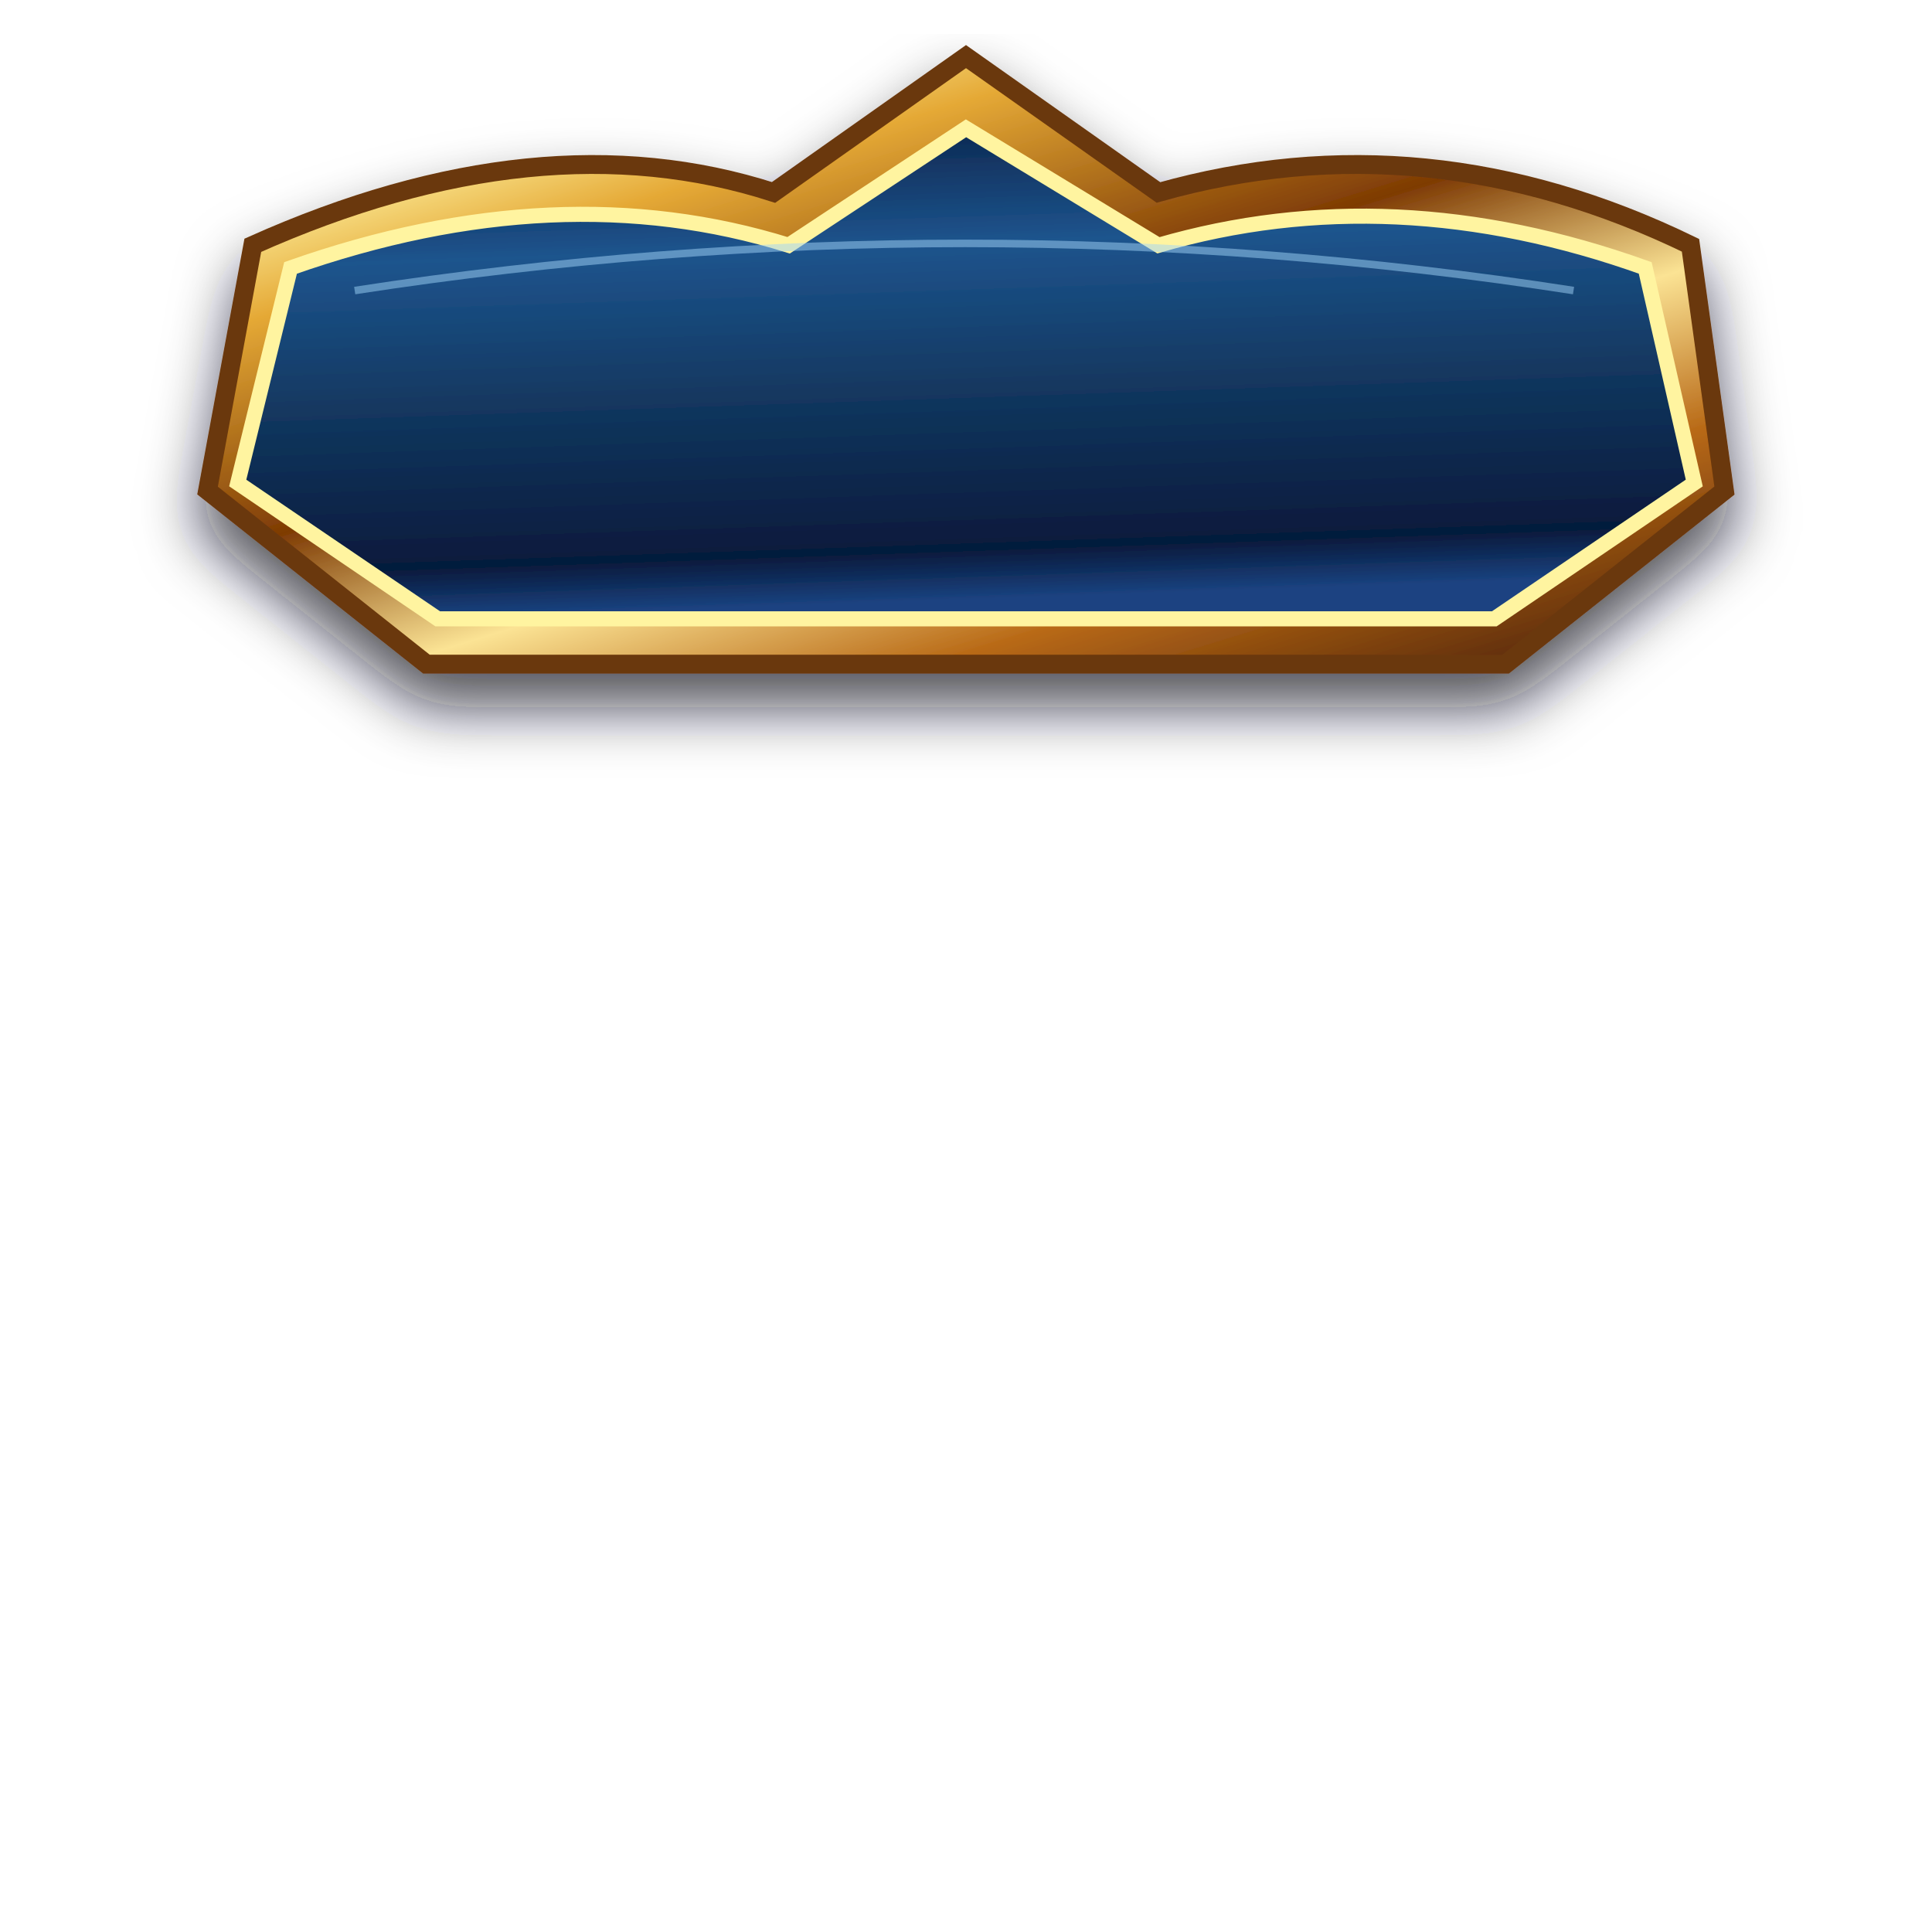
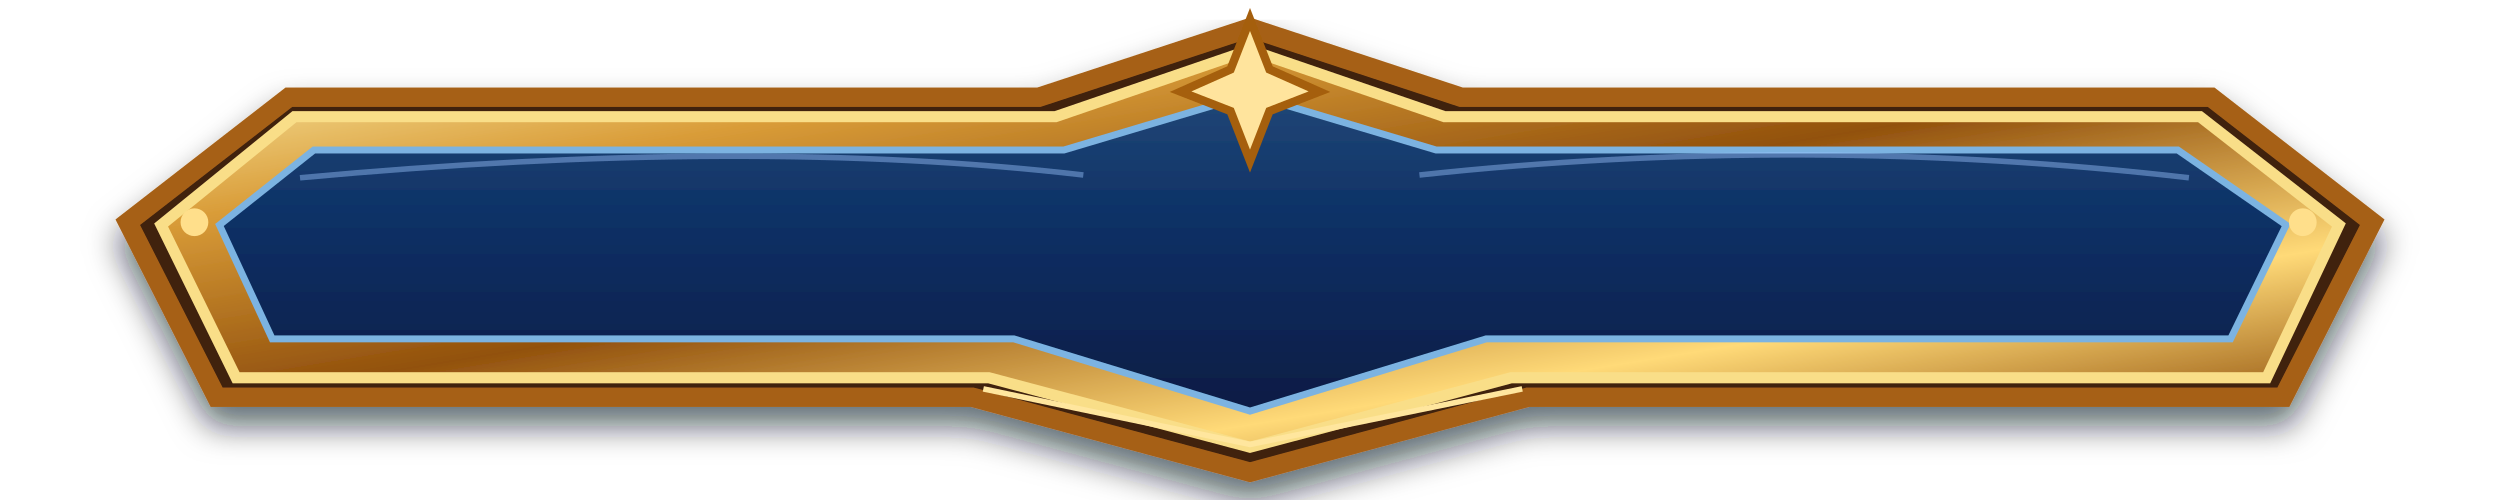
- <svg xmlns="http://www.w3.org/2000/svg" width="512" height="512" viewBox="0 0 512 512">
+ <svg xmlns="http://www.w3.org/2000/svg" width="900" height="180" viewBox="0 0 900 180">
  <defs>
-     <linearGradient id="gold" x1=".1" y1="0" x2=".87" y2="1">
-       <stop stop-color="#8c4b08" />
-       <stop offset=".11" stop-color="#fff5a6" />
-       <stop offset=".24" stop-color="#e5a936" />
-       <stop offset=".47" stop-color="#7e3b04" />
-       <stop offset=".64" stop-color="#fbe394" />
-       <stop offset=".81" stop-color="#b86916" />
-       <stop offset="1" stop-color="#5a2a09" />
+     <linearGradient id="blue" x1="0" y1="0" x2="0" y2="1">
+       <stop stop-color="#214777" />
+       <stop offset=".43" stop-color="#0b2f64" />
+       <stop offset="1" stop-color="#071c44" />
    </linearGradient>
-     <linearGradient id="wood" x1="0" y1="0" x2="0" y2="1">
-       <stop stop-color="#9f6233" />
-       <stop offset=".26" stop-color="#754020" />
-       <stop offset=".55" stop-color="#9b562b" />
-       <stop offset=".8" stop-color="#744025" />
-       <stop offset="1" stop-color="#3e1e11" />
+     <linearGradient id="gold" x1="0" y1="0" x2=".9" y2="1">
+       <stop stop-color="#fff5b3" />
+       <stop offset=".24" stop-color="#d99c38" />
+       <stop offset=".5" stop-color="#92510d" />
+       <stop offset=".77" stop-color="#ffda78" />
+       <stop offset="1" stop-color="#8d4d09" />
    </linearGradient>
-     <linearGradient id="woodEdge" x1="0" y1="0" x2="1" y2=".2">
-       <stop stop-color="#3a190b" />
-       <stop offset=".22" stop-color="#9e5b28" />
-       <stop offset=".5" stop-color="#714020" />
-       <stop offset=".8" stop-color="#c17b38" />
-       <stop offset="1" stop-color="#351708" />
-     </linearGradient>
-     <linearGradient id="blue" x1="0" y1="0" x2=".1" y2="1">
-       <stop stop-color="#0a2046" />
-       <stop offset=".28" stop-color="#1d548d" />
-       <stop offset=".58" stop-color="#12375f" />
-       <stop offset=".9" stop-color="#061a3c" />
-       <stop offset="1" stop-color="#1b4381" />
-     </linearGradient>
-     <linearGradient id="goldWhite" x1="0" y1="0" x2=".9" y2="1">
-       <stop stop-color="#fff4a5" />
-       <stop offset=".32" stop-color="#f5c45c" />
-       <stop offset=".67" stop-color="#8b4a12" />
-       <stop offset="1" stop-color="#f6d58d" />
-     </linearGradient>
-     <filter id="deepShadow" x="-30%" y="-30%" width="160%" height="180%">
-       <feDropShadow dx="0" dy="9" stdDeviation="8" flood-color="#081022" flood-opacity=".74" />
-     </filter>
-     <filter id="glow" x="-40%" y="-40%" width="180%" height="180%">
-       <feGaussianBlur stdDeviation="6" />
+     <filter id="shadow" x="-10%" y="-20%" width="120%" height="150%">
+       <feDropShadow dx="0" dy="7" stdDeviation="6" flood-color="#080d1c" flood-opacity=".62" />
    </filter>
  </defs>
-   <g filter="url(#deepShadow)">
-     <path d="M55 130L67 65Q143 31 205 51L256 15 307 51Q378 31 448 65L457 130 399 176H113Z" fill="url(#gold)" stroke="#6b370a" stroke-width="5" />
-     <path d="M63 128L77 71Q148 46 209 65L256 34 307 65Q369 47 436 71L449 128 396 164H116Z" fill="url(#blue)" stroke="#fff4a0" stroke-width="4" />
-     <path d="M94 77Q256 52 417 77" fill="none" stroke="#9fd4f8" stroke-width="2" opacity=".5" />
+   <g filter="url(#shadow)">
+     <path d="M104 35H374L450 10L526 35H796L854 80L822 143H550L450 170L350 143H78L46 80Z" fill="#3f200d" stroke="#a66118" stroke-width="7" />
+     <path d="M106 42H380L450 18L520 42H792L842 81L816 136H544L450 161L356 136H85L58 81Z" fill="url(#gold)" stroke="#f9de88" stroke-width="4" />
+     <path d="M113 54H383L450 34L517 54H784L823 81L803 122H535L450 148L365 122H98L79 81Z" fill="url(#blue)" stroke="#7cb3e1" stroke-width="2.5" />
+     <path d="M108 64Q270 49 390 63M511 63Q650 48 788 64" fill="none" stroke="#9ec7ff" stroke-opacity=".43" stroke-width="2" />
+     <path d="M354 140L450 160L548 140" fill="none" stroke="#ffe69e" stroke-width="2" />
+     <path d="M450 7L457 25L475 33L457 40L450 58L443 40L425 33L443 25Z" fill="#ffe49d" stroke="#a55f0a" stroke-width="3" />
+     <circle cx="70" cy="80" r="5" fill="#ffdf8b" />
+     <circle cx="829" cy="80" r="5" fill="#ffdf8b" />
  </g>
</svg>
